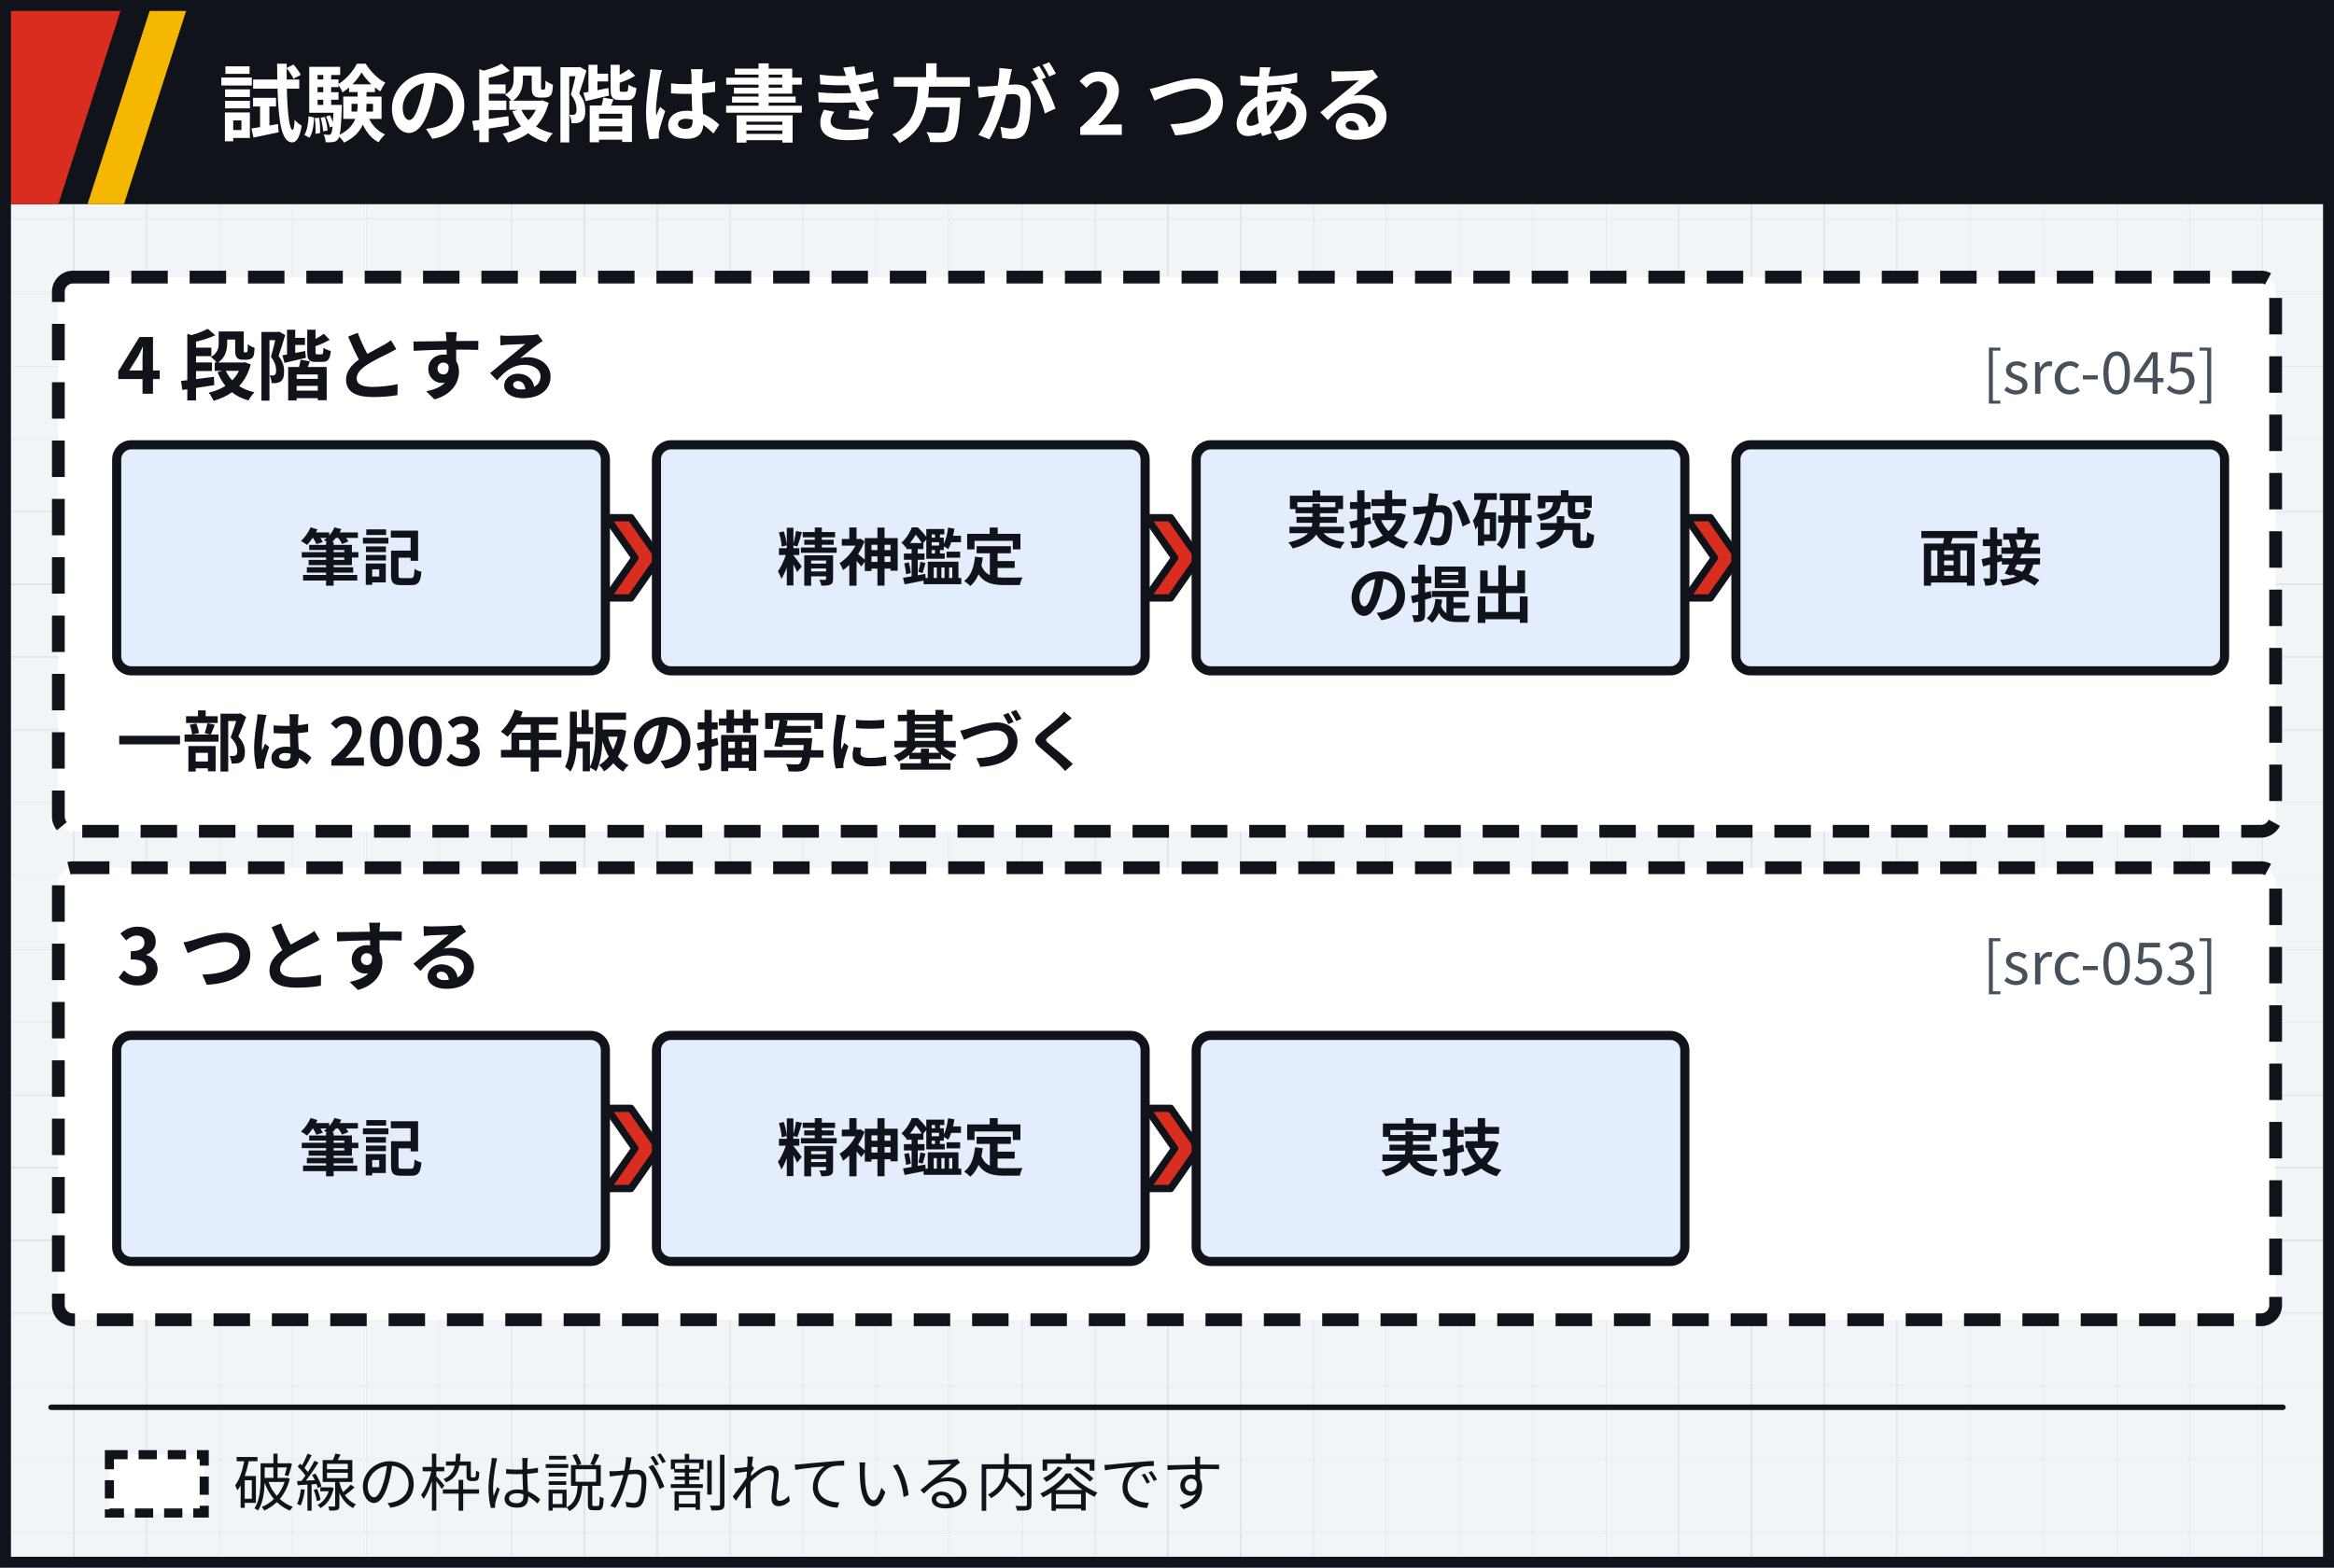
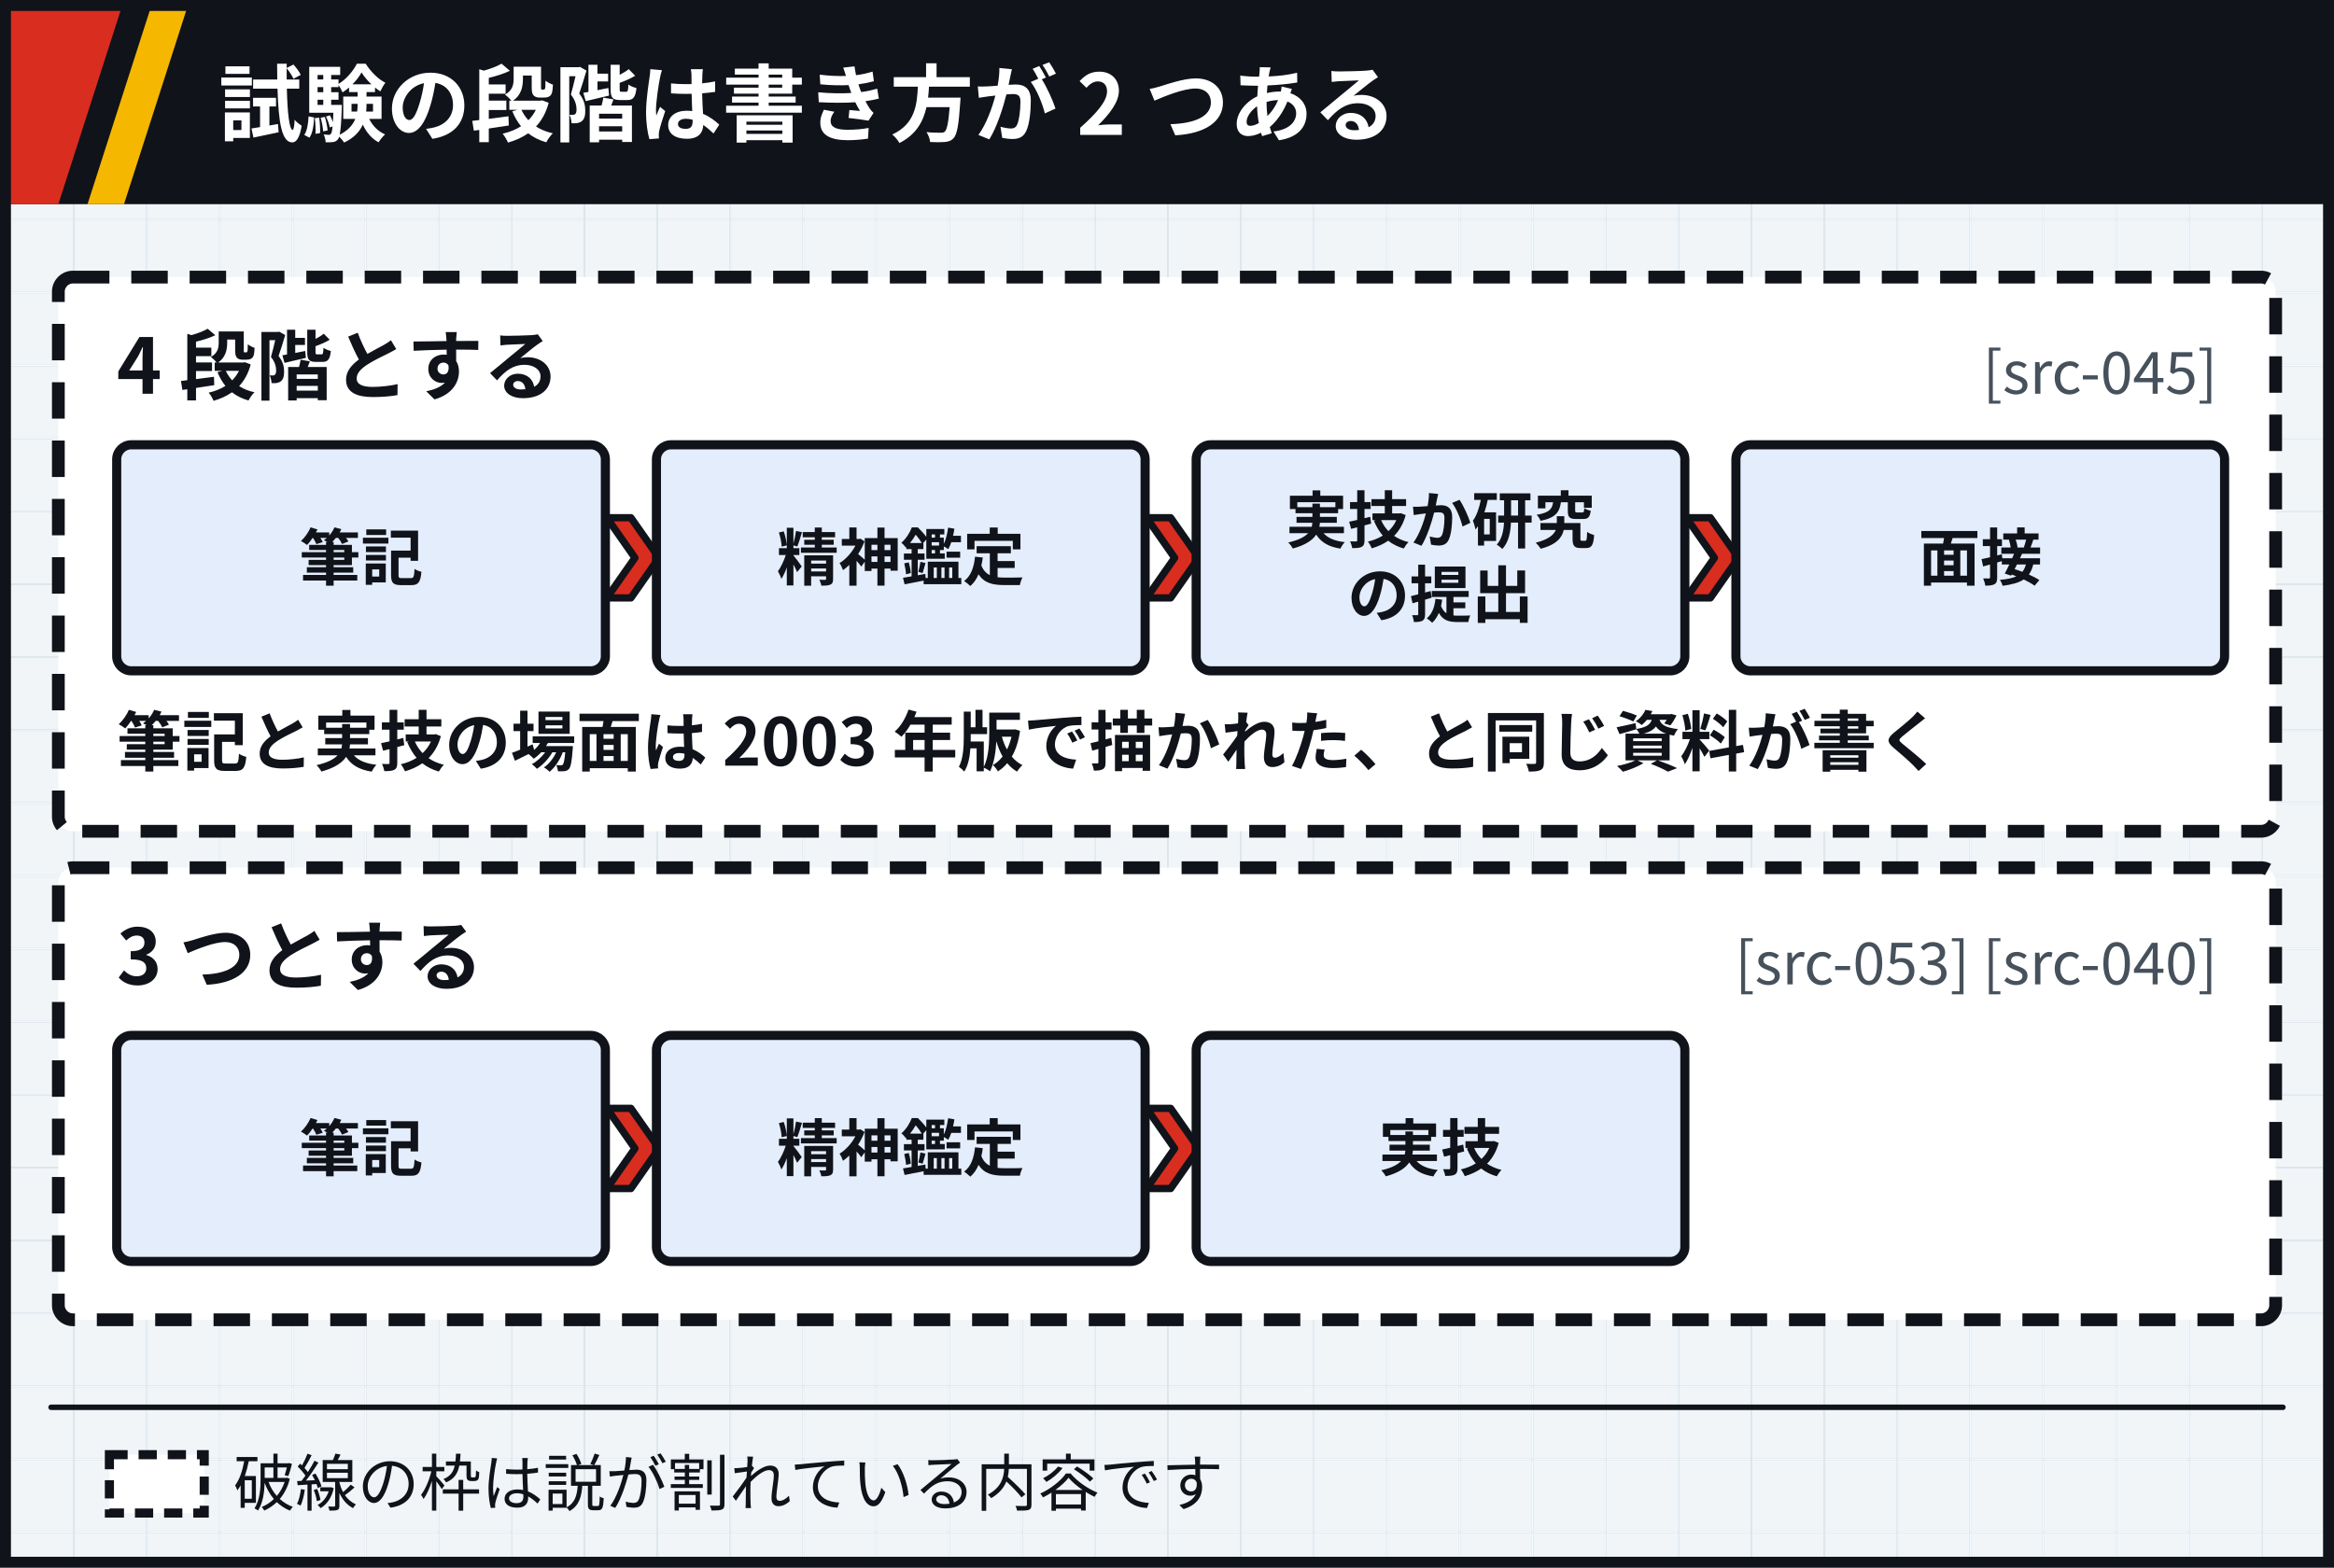
<svg xmlns="http://www.w3.org/2000/svg" xml:lang="ja" viewBox="0 0 640 430" width="640" height="430" role="img" aria-labelledby="exam-stages-title exam-stages-desc" font-family="'Hiragino Sans','Hiragino Kaku Gothic ProN','Yu Gothic','Meiryo','Noto Sans CJK JP','Noto Sans JP',sans-serif">
  <defs>
    <pattern id="exam-stages-grid" width="20" height="20" patternUnits="userSpaceOnUse">
      <path d="M20 0H0V20" fill="none" stroke="#dde5eb" stroke-width="1" />
    </pattern>
  </defs>
  <rect width="640" height="430" fill="#f1f5f8" />
  <rect width="640" height="430" fill="url(#exam-stages-grid)" />
  <rect x="0" y="0" width="640" height="56" fill="#10131a" />
  <polygon points="0,0 34,0 16,56 0,56" fill="#d92d20" />
  <polygon points="42,0 52,0 34,56 24,56" fill="#f5b700" />
  <text x="60" y="37" font-size="23" font-weight="800" fill="#ffffff">試験の段階は書き方が 2 つある</text>
  <rect x="16" y="76" width="608" height="152" rx="4" fill="#ffffff" stroke="#10131a" stroke-width="3.5" stroke-dasharray="10,6" />
  <text x="32" y="108" font-size="21" font-weight="800" text-anchor="start" fill="#10131a">4 段階とする</text>
  <text x="608" y="108" font-size="16" font-weight="500" text-anchor="end" fill="#46515c">[src-045]</text>
  <rect x="32" y="122" width="134" height="62" rx="4" fill="#e4edfb" stroke="#10131a" stroke-width="2.5" />
  <text x="99.0" y="159.12" font-size="17" font-weight="800" text-anchor="middle" fill="#10131a">筆記</text>
  <polygon points="166.4,142.0 173.0,142.0 180.7,153.0 173.0,164.0 166.4,164.0 174.1,153.0" fill="#d92d20" stroke="#10131a" stroke-width="2" stroke-linejoin="round" />
  <rect x="180" y="122" width="134" height="62" rx="4" fill="#e4edfb" stroke="#10131a" stroke-width="2.5" />
  <text x="247.0" y="159.12" font-size="17" font-weight="800" text-anchor="middle" fill="#10131a">精神鑑定</text>
  <polygon points="314.4,142.0 321.0,142.0 328.7,153.0 321.0,164.0 314.4,164.0 322.1,153.0" fill="#d92d20" stroke="#10131a" stroke-width="2" stroke-linejoin="round" />
  <rect x="328" y="122" width="134" height="62" rx="4" fill="#e4edfb" stroke="#10131a" stroke-width="2.5" />
  <text x="395.0" y="148.92" font-size="17" font-weight="800" text-anchor="middle" fill="#10131a">実技か研究</text>
  <text x="395.0" y="169.32" font-size="17" font-weight="800" text-anchor="middle" fill="#10131a">の提出</text>
  <polygon points="462.4,142.0 469.0,142.0 476.7,153.0 469.0,164.0 462.4,164.0 470.1,153.0" fill="#d92d20" stroke="#10131a" stroke-width="2" stroke-linejoin="round" />
  <rect x="476" y="122" width="134" height="62" rx="4" fill="#e4edfb" stroke="#10131a" stroke-width="2.5" />
  <text x="543.0" y="159.12" font-size="17" font-weight="800" text-anchor="middle" fill="#10131a">面接</text>
-   <text x="32" y="210" font-size="18" font-weight="700" text-anchor="start" fill="#10131a">一部は 2003 年版の描写に基づく</text>
+   <text x="32" y="210" font-size="18" font-weight="700" text-anchor="start" fill="#10131a">筆記と実技の場面は 2003 年版で描かれた、と同じ資料が書く</text>
  <rect x="16" y="238" width="608" height="124" rx="4" fill="#ffffff" stroke="#10131a" stroke-width="3.5" stroke-dasharray="10,6" />
  <text x="32" y="270" font-size="21" font-weight="800" text-anchor="start" fill="#10131a">3 つとする</text>
-   <text x="608" y="270" font-size="16" font-weight="500" text-anchor="end" fill="#46515c">[src-053]</text>
+   <text x="608" y="270" font-size="16" font-weight="500" text-anchor="end" fill="#46515c">[src-053] [src-040]</text>
  <rect x="32" y="284" width="134" height="62" rx="4" fill="#e4edfb" stroke="#10131a" stroke-width="2.5" />
  <text x="99.0" y="321.12" font-size="17" font-weight="800" text-anchor="middle" fill="#10131a">筆記</text>
  <polygon points="166.4,304.0 173.0,304.0 180.7,315.0 173.0,326.0 166.4,326.0 174.1,315.0" fill="#d92d20" stroke="#10131a" stroke-width="2" stroke-linejoin="round" />
  <rect x="180" y="284" width="134" height="62" rx="4" fill="#e4edfb" stroke="#10131a" stroke-width="2.5" />
  <text x="247.0" y="321.12" font-size="17" font-weight="800" text-anchor="middle" fill="#10131a">精神鑑定</text>
  <polygon points="314.4,304.0 321.0,304.0 328.7,315.0 321.0,326.0 314.4,326.0 322.1,315.0" fill="#d92d20" stroke="#10131a" stroke-width="2" stroke-linejoin="round" />
  <rect x="328" y="284" width="134" height="62" rx="4" fill="#e4edfb" stroke="#10131a" stroke-width="2.5" />
  <text x="395.0" y="321.12" font-size="17" font-weight="800" text-anchor="middle" fill="#10131a">実技</text>
  <line x1="14.0" y1="386.0" x2="626.0" y2="386.0" stroke="#10131a" stroke-width="1.5" stroke-linecap="round" />
  <rect x="30" y="399" width="26" height="16" rx="0" fill="#ffffff" stroke="#10131a" stroke-width="2.5" stroke-dasharray="5,3" />
  <text x="64" y="413" font-size="17" font-weight="500" text-anchor="start" fill="#10131a">破線の枠は説が割れている内容です</text>
  <rect x="1.5" y="1.5" width="637" height="427" fill="none" stroke="#10131a" stroke-width="3" />
</svg>
